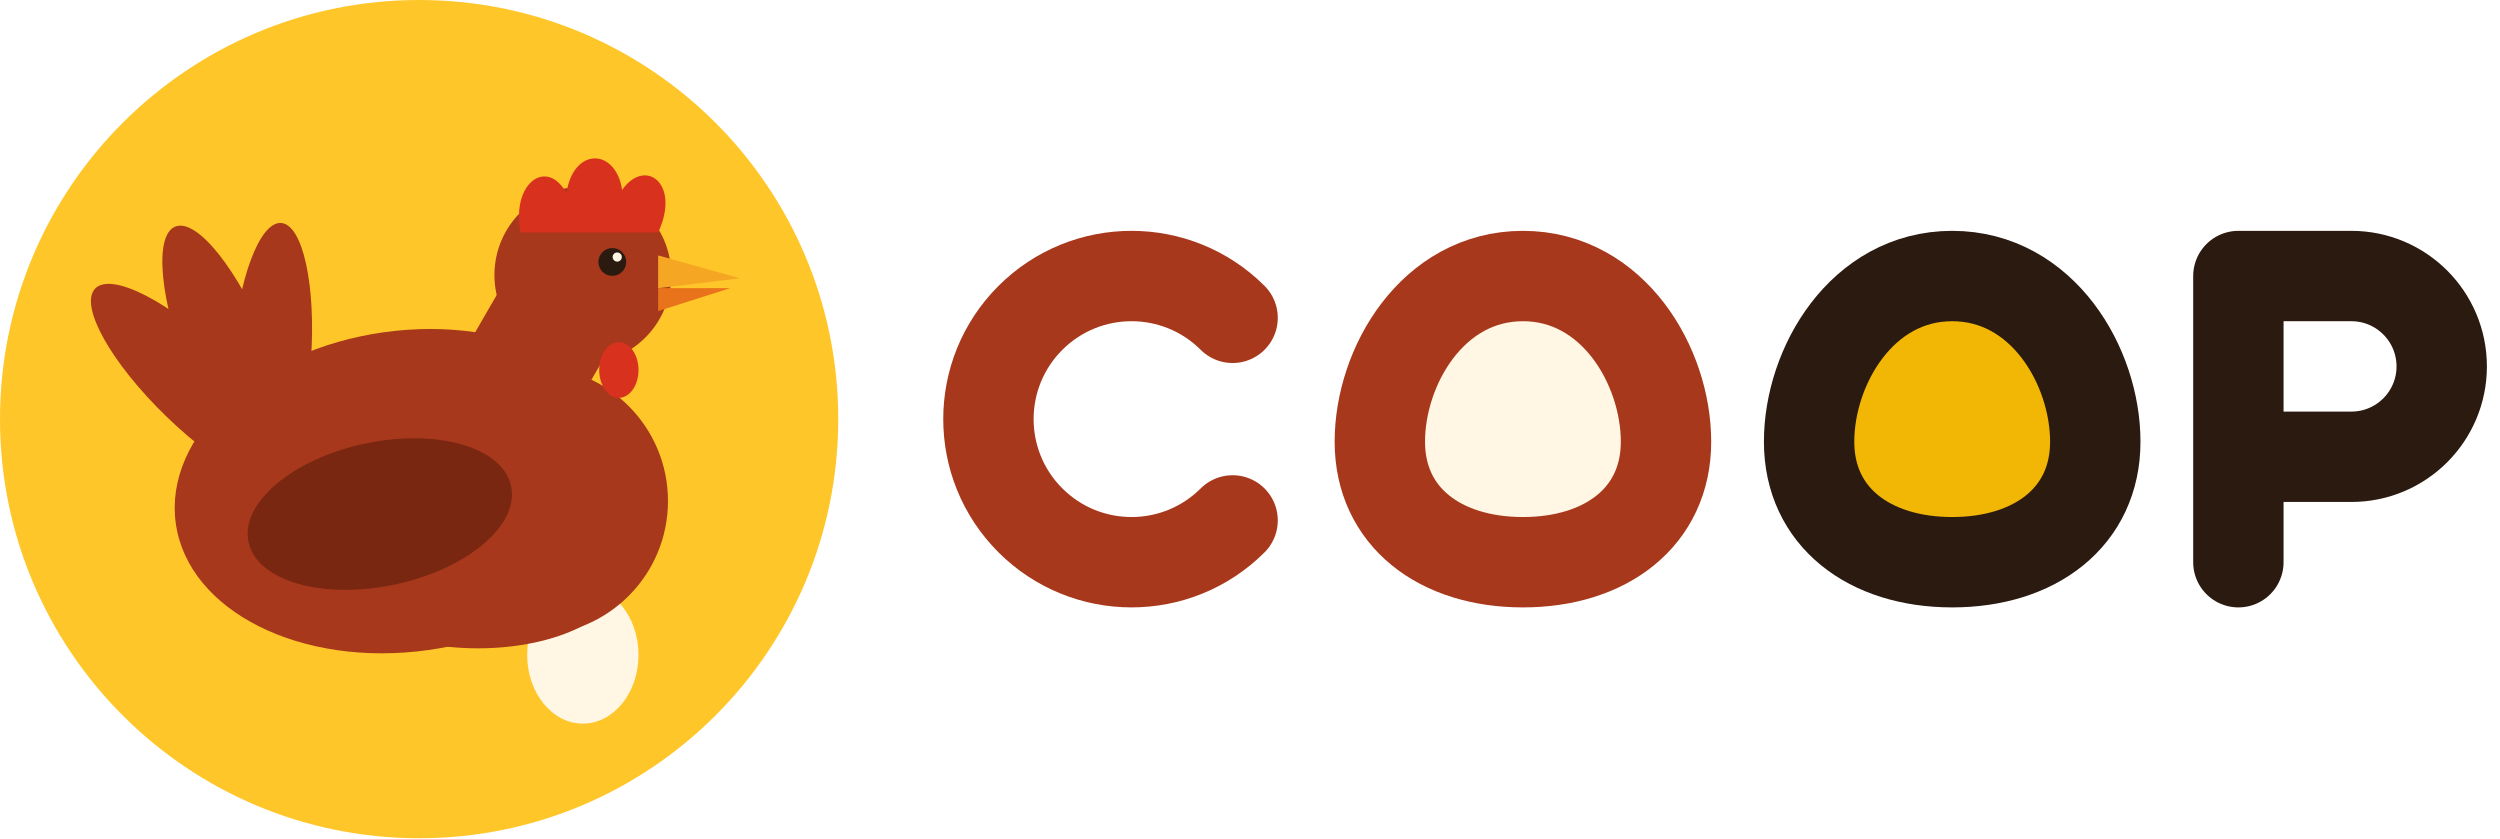
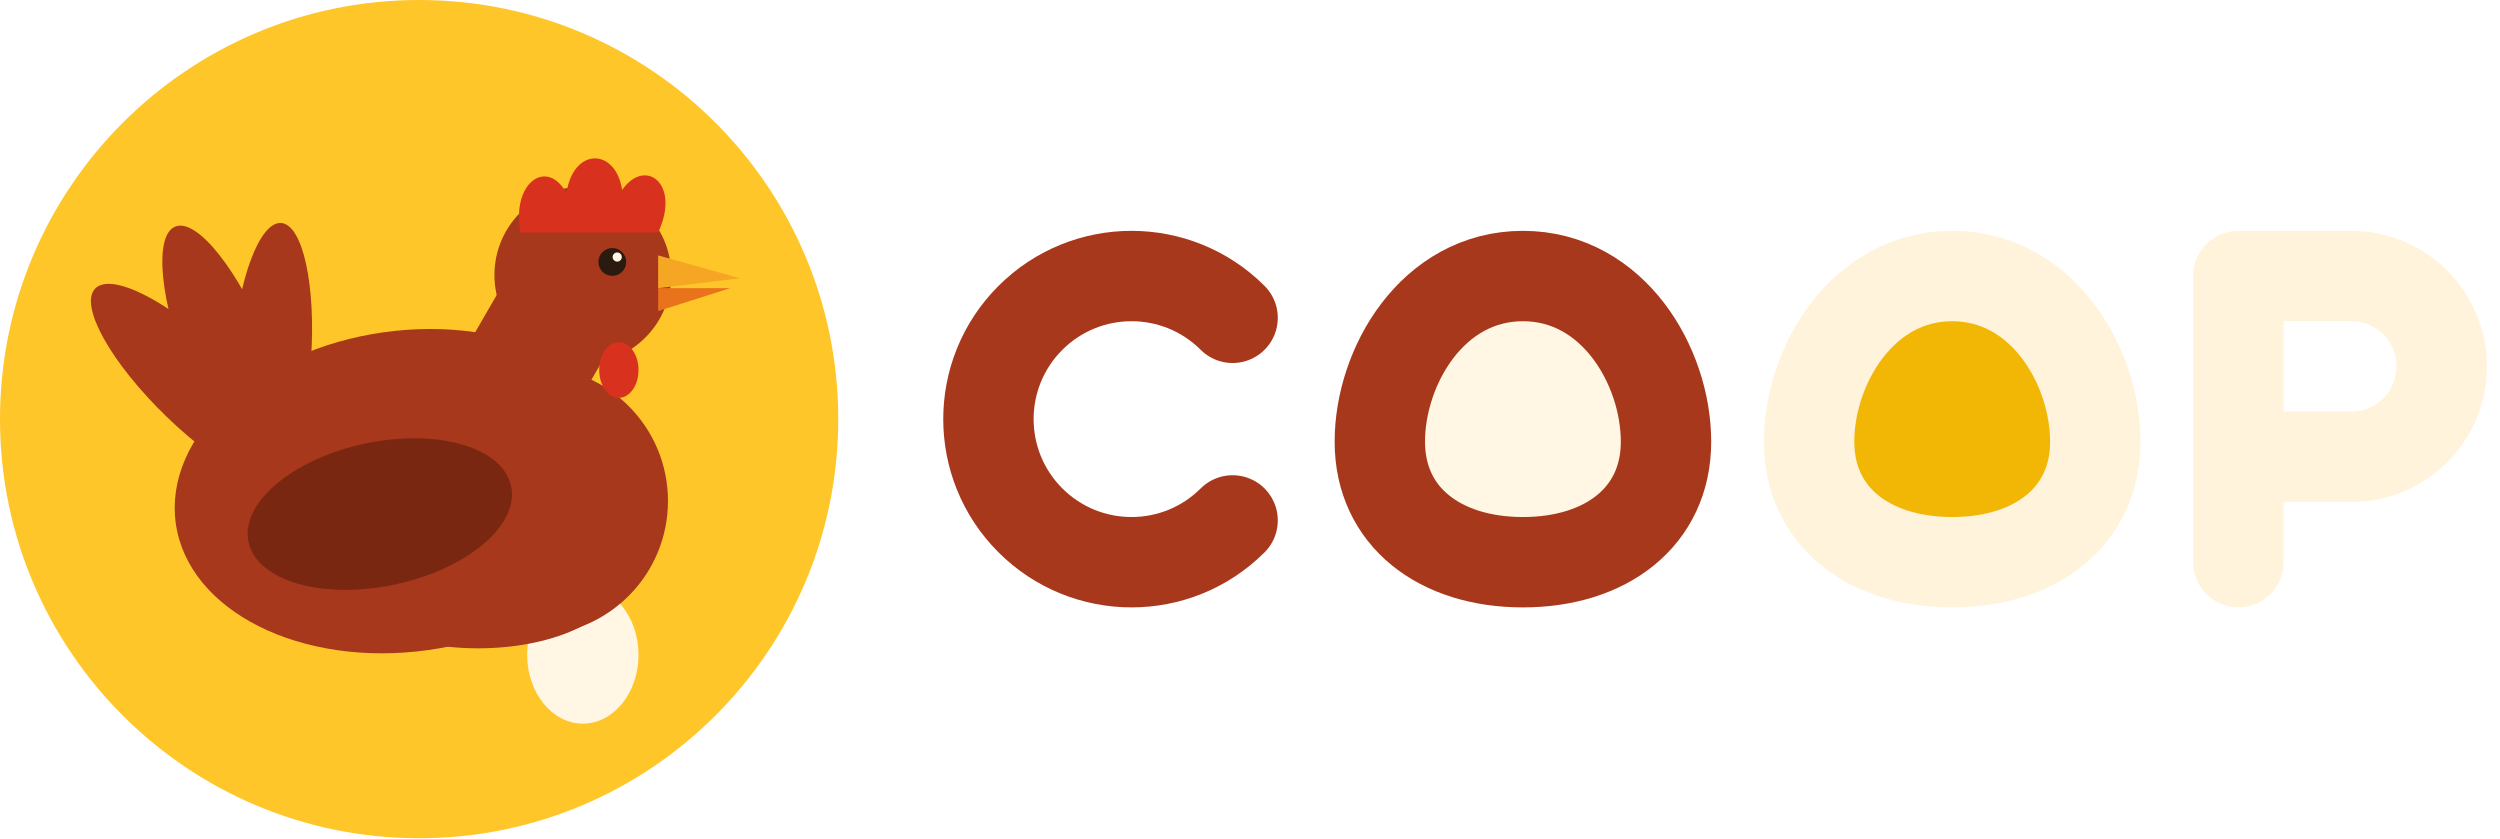
- <svg xmlns="http://www.w3.org/2000/svg" viewBox="0 0 1527 512" width="1527" height="512" role="img" aria-label="COOP: hen mark and wordmark">
+ <svg xmlns="http://www.w3.org/2000/svg" viewBox="0 0 1527 512" width="1527" height="512" role="img" aria-label="COOP lockup for dark backgrounds">
  <circle cx="256" cy="256" r="256" fill="#FFC629" />
  <g>
    <ellipse cx="120" cy="236" rx="26" ry="86" transform="rotate(-46 120 236)" fill="#A8381B" />
    <ellipse cx="140" cy="220" rx="26" ry="88" transform="rotate(-22 140 220)" fill="#A8381B" />
    <ellipse cx="166" cy="218" rx="24" ry="82" transform="rotate(4 166 218)" fill="#A8381B" />
    <ellipse cx="356" cy="400" rx="34" ry="42" fill="#FFF6E3" />
    <ellipse cx="248" cy="300" rx="142" ry="98" transform="rotate(-8 248 300)" fill="#A8381B" />
    <circle cx="326" cy="306" r="82" fill="#A8381B" />
    <ellipse cx="292" cy="352" rx="88" ry="44" fill="#A8381B" />
    <line x1="300" y1="262" x2="352" y2="172" stroke="#A8381B" stroke-width="76" stroke-linecap="round" />
    <circle cx="356" cy="168" r="54" fill="#A8381B" />
    <ellipse cx="232" cy="314" rx="82" ry="44" transform="rotate(-12 232 314)" fill="#7A2711" />
    <path d="M318 142 C312 112, 334 96, 346 118 C350 90, 376 90, 380 116 C394 96, 416 112, 402 142 Z" fill="#D8321E" />
    <ellipse cx="378" cy="226" rx="12" ry="17" fill="#D8321E" />
    <path d="M402 156 L452 170 L402 176 Z" fill="#F5A623" />
    <path d="M402 176 L446 176 L402 190 Z" fill="#E9731B" />
    <circle cx="374" cy="160" r="8.5" fill="#2B1A10" />
    <circle cx="377" cy="157" r="2.8" fill="#FFF6E3" />
  </g>
  <g transform="translate(576 141.0) scale(2.3)" stroke-width="24" stroke-linecap="round" stroke-linejoin="round" fill="none">
    <path transform="translate(0 0)" d="M76.9,23.1 A38,38 0 1 0 76.9,76.9" stroke="#A8381B" fill="none" />
    <path transform="translate(104 0)" d="M50,12 C74,12 88,36 88,56 C88,76 72,88 50,88 C28,88 12,76 12,56 C12,36 26,12 50,12 Z" stroke="#A8381B" fill="#FFF6E3" />
-     <path transform="translate(218 0)" d="M50,12 C74,12 88,36 88,56 C88,76 72,88 50,88 C28,88 12,76 12,56 C12,36 26,12 50,12 Z" stroke="#2B1A10" fill="#F2B705" />
-     <path transform="translate(332 0)" d="M12,88 L12,12 L42,12 A24,24 0 0 1 42,60 L12,60" stroke="#2B1A10" fill="none" />
+     <path transform="translate(218 0)" d="M50,12 C74,12 88,36 88,56 C88,76 72,88 50,88 C28,88 12,76 12,56 C12,36 26,12 50,12 Z" stroke="#FFF3DC" fill="#F2B705" />
+     <path transform="translate(332 0)" d="M12,88 L12,12 L42,12 A24,24 0 0 1 42,60 L12,60" stroke="#FFF3DC" fill="none" />
  </g>
</svg>
